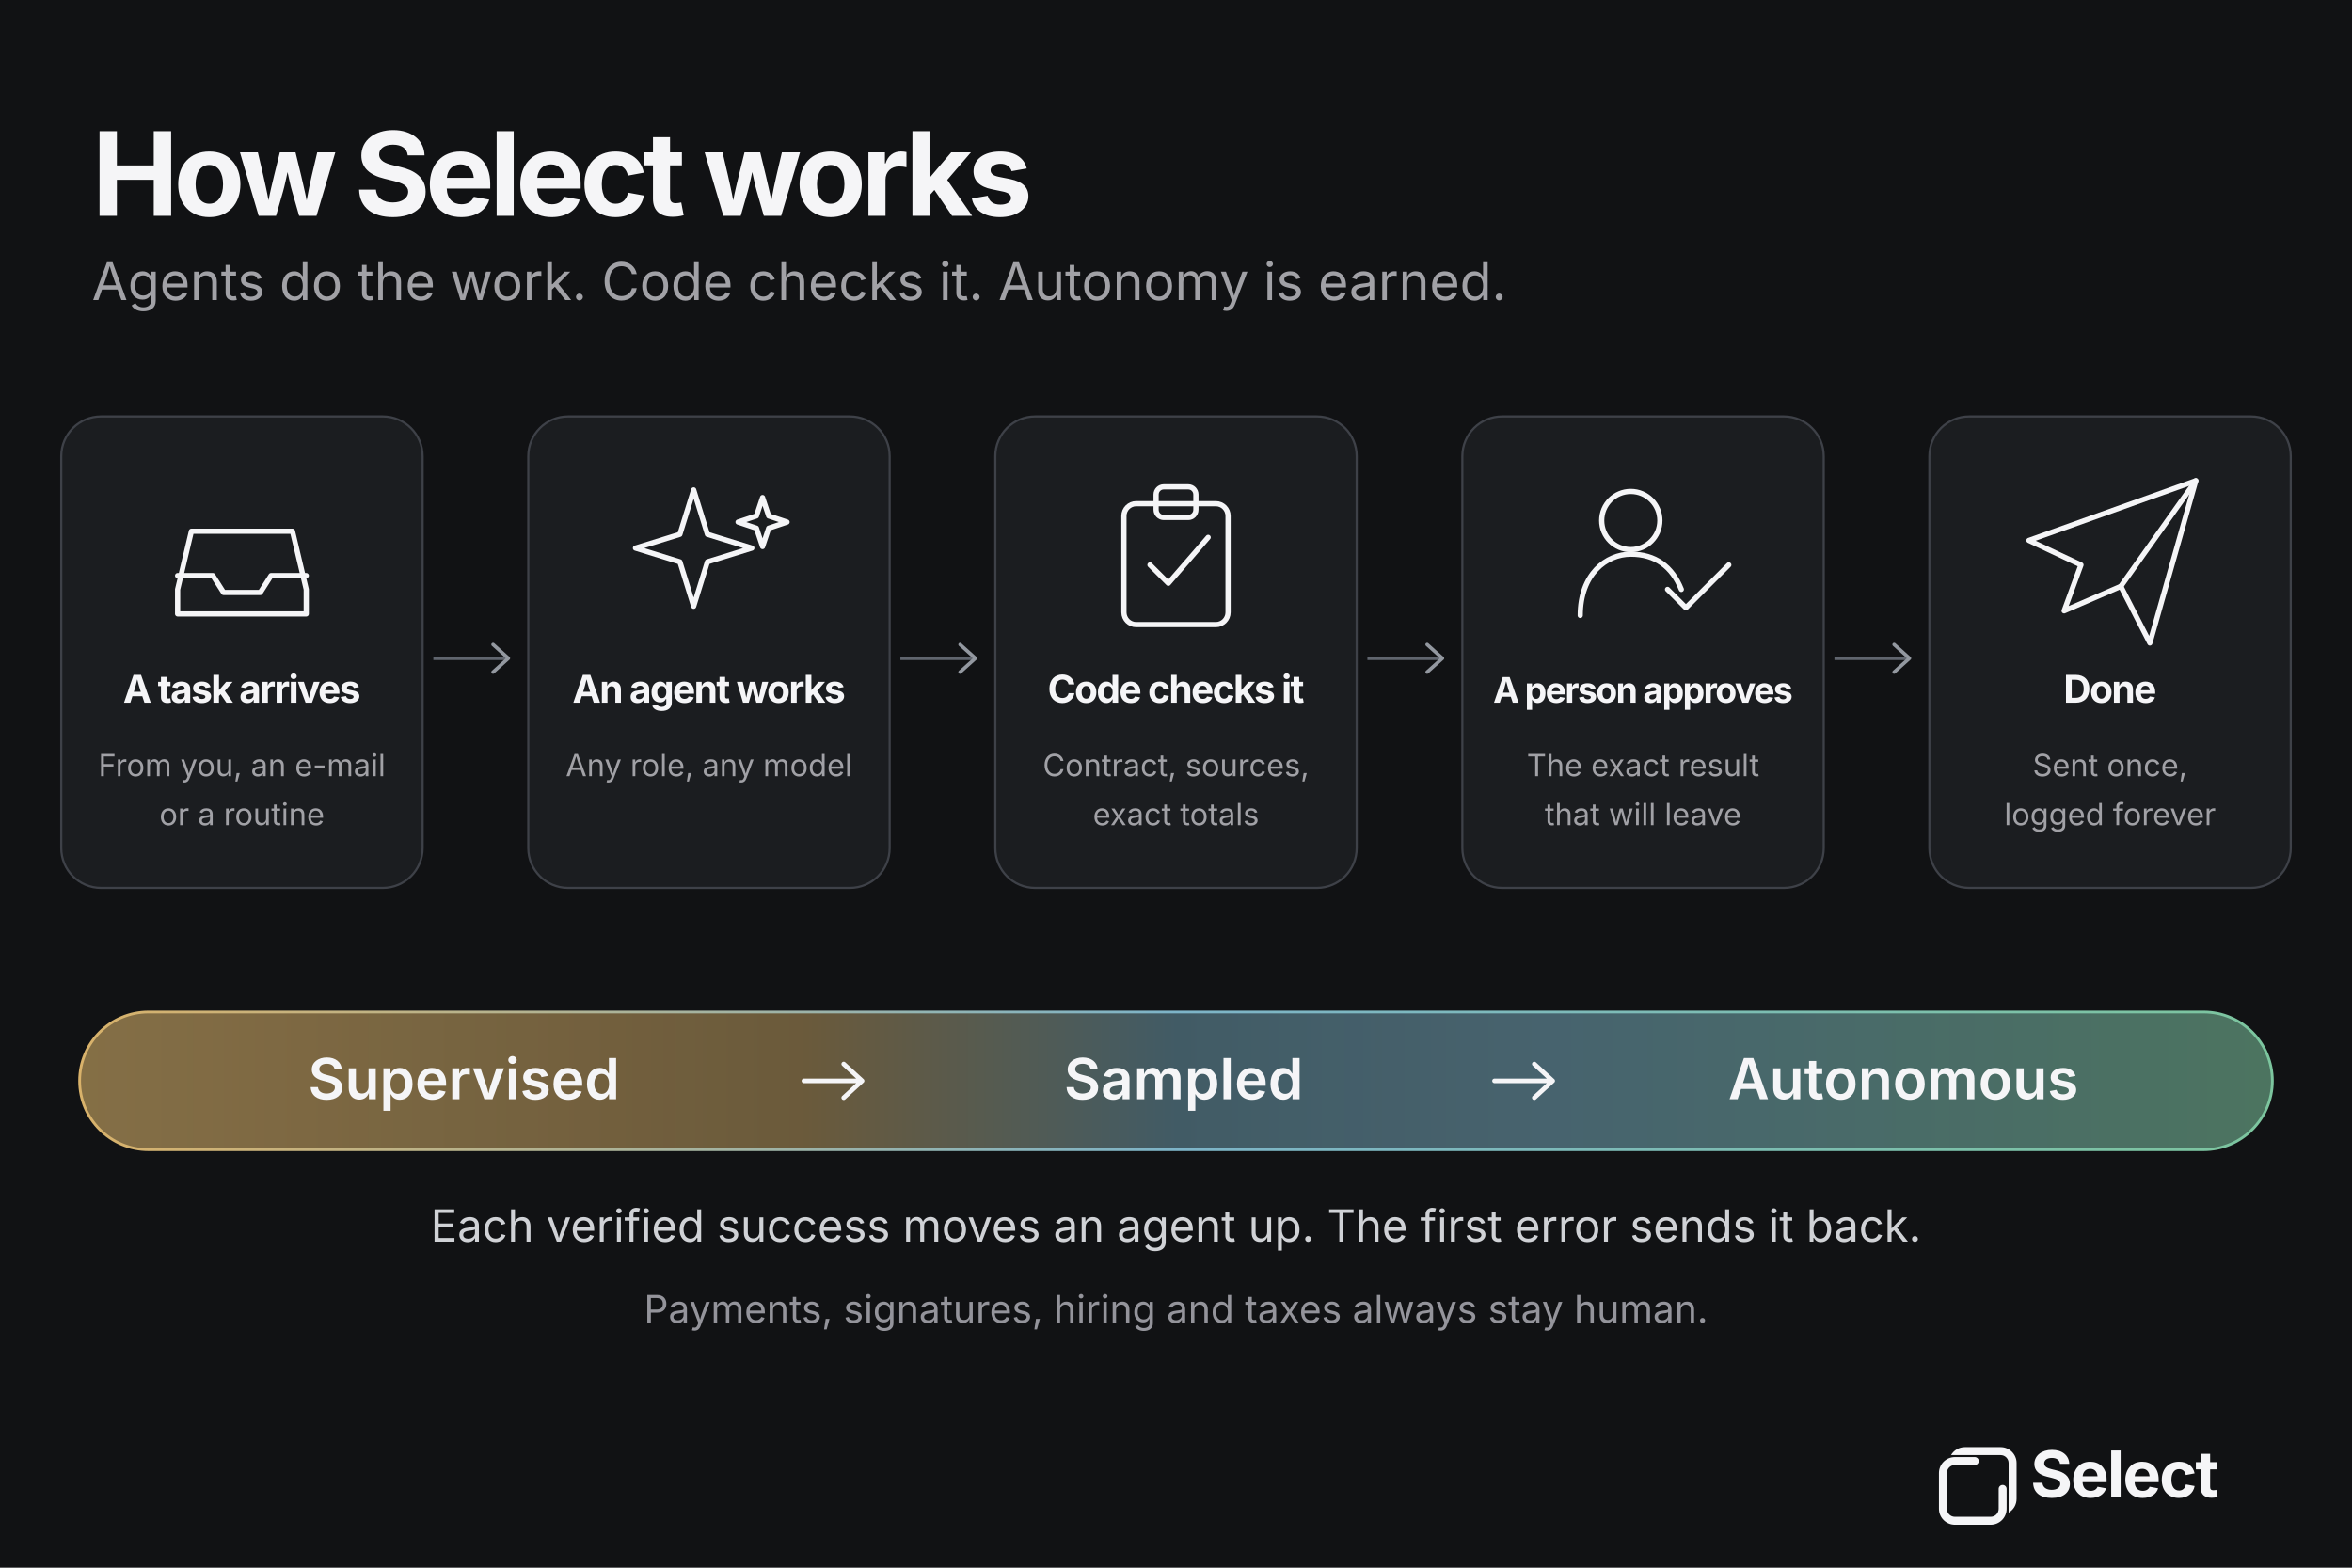
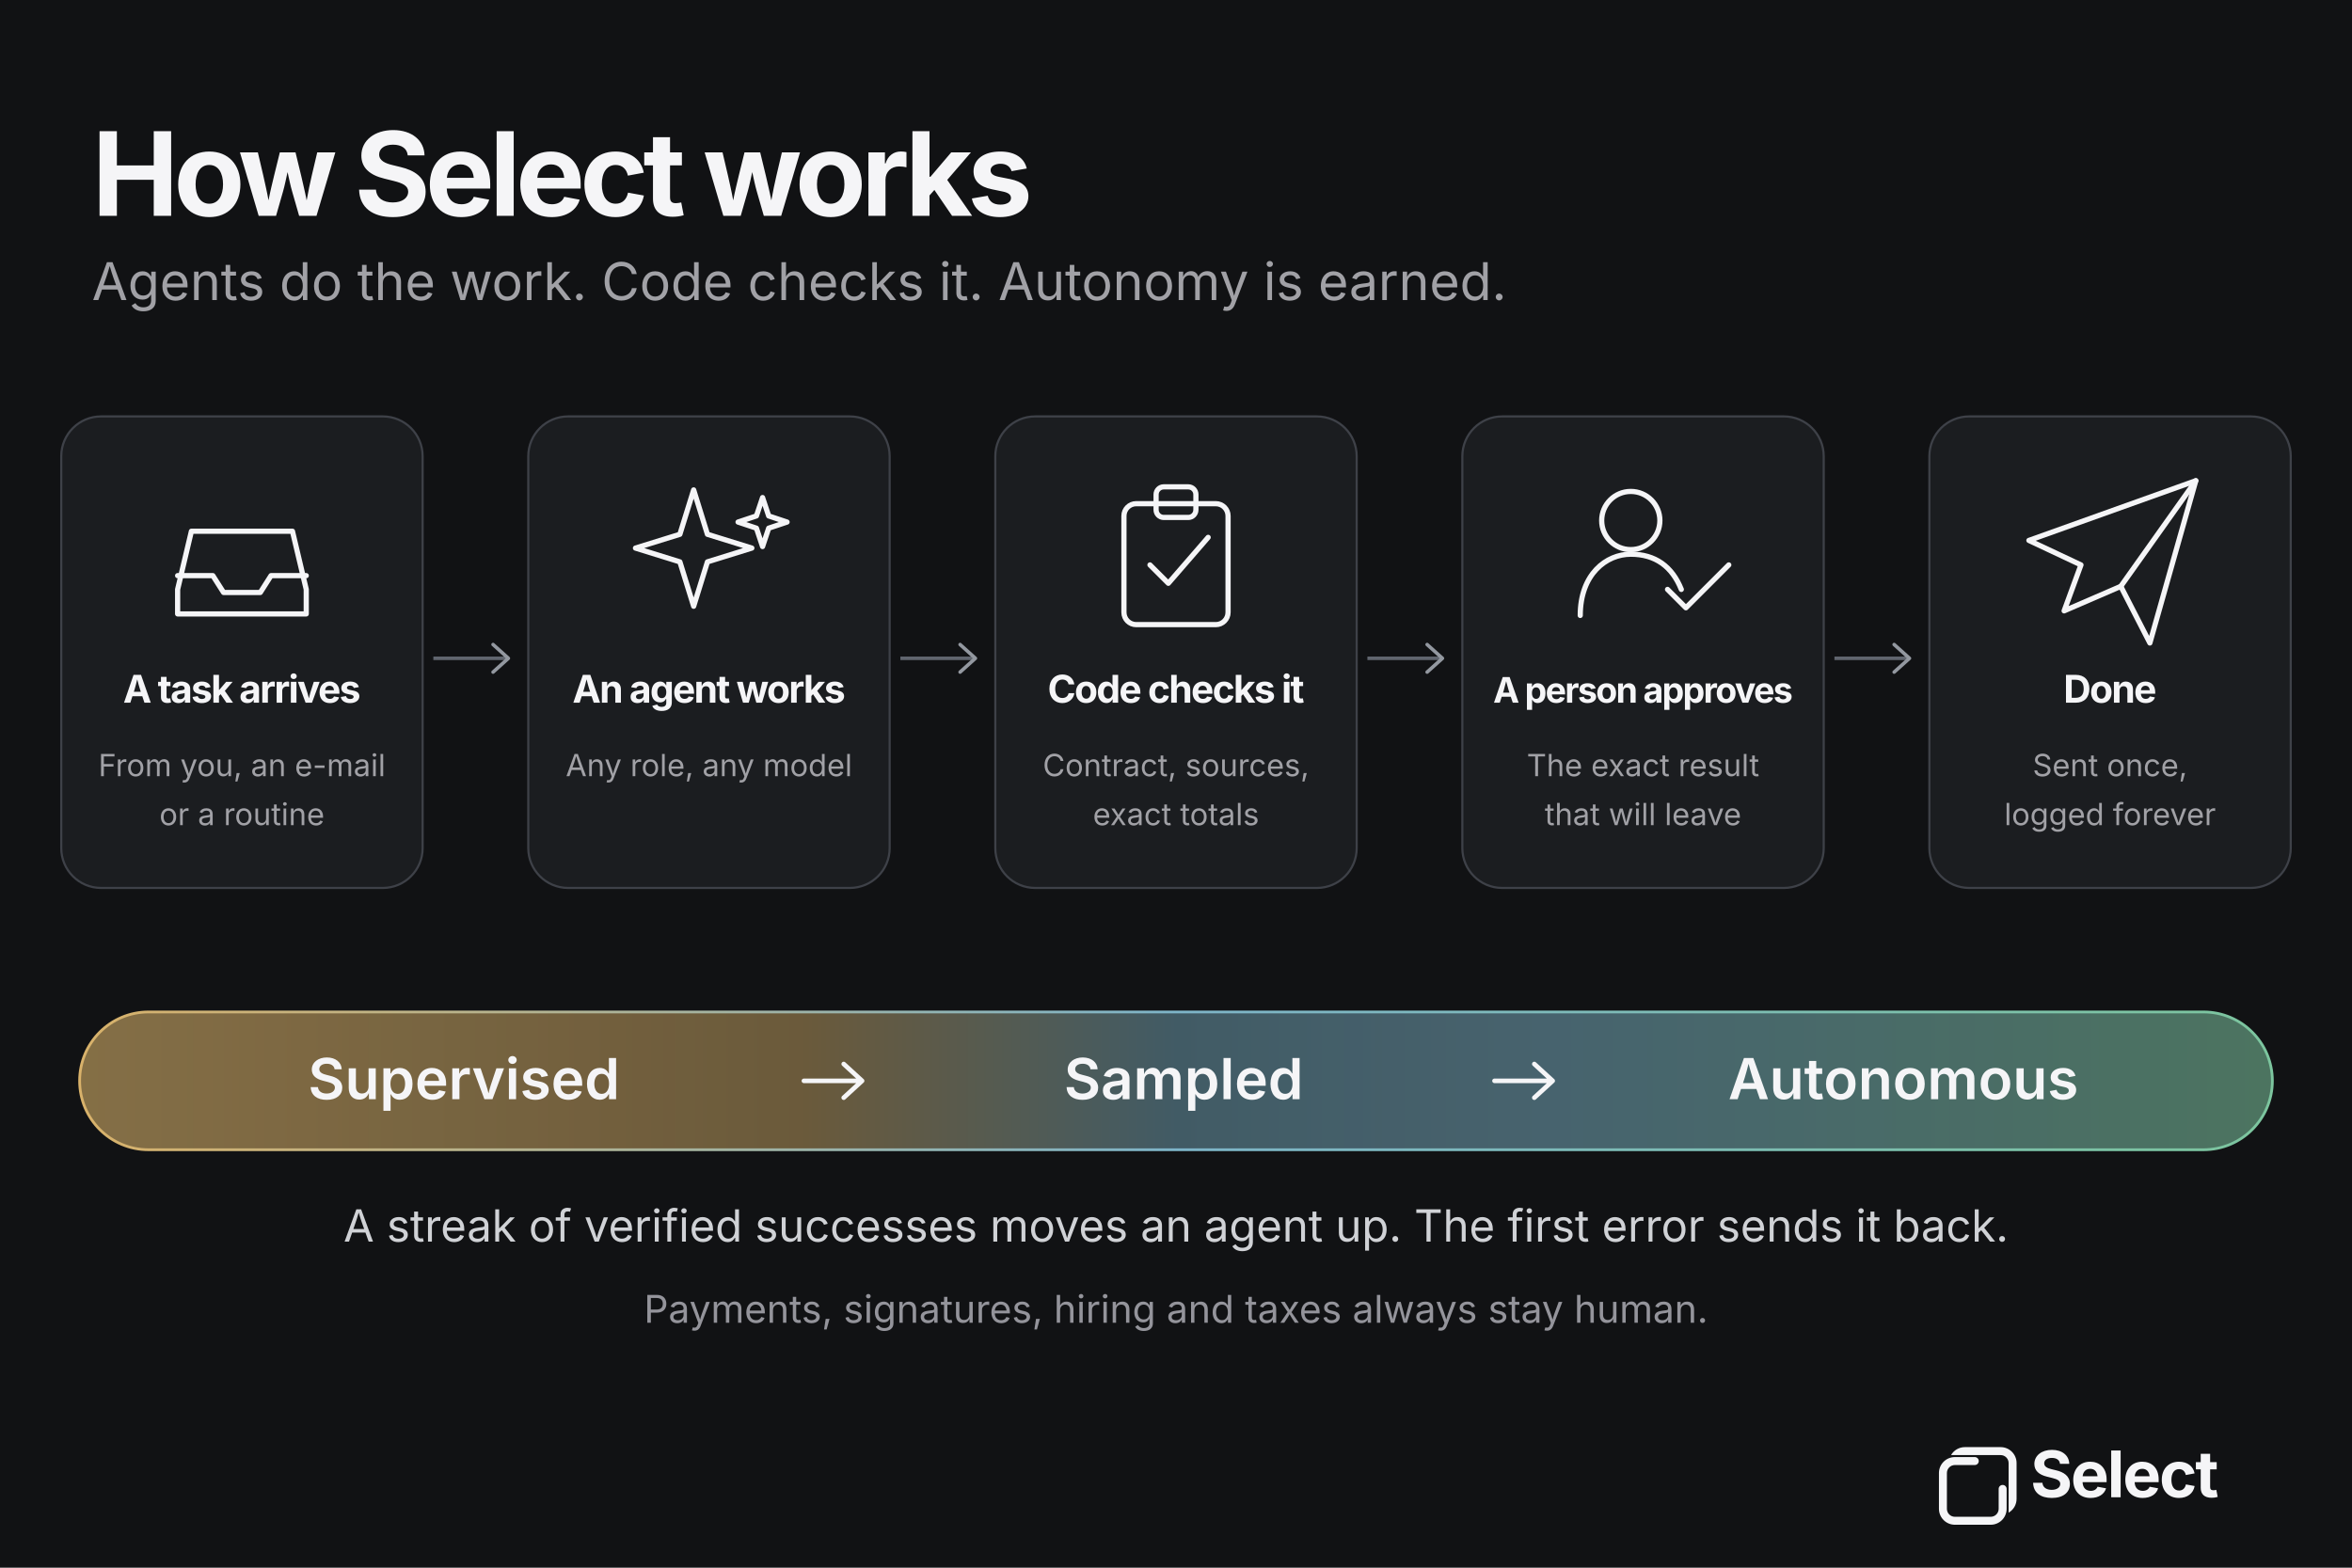
<svg xmlns="http://www.w3.org/2000/svg" viewBox="0 0 1536 1024" role="img" aria-labelledby="diagram-title diagram-description">
  <defs>
    <linearGradient id="levels" x1="0" y1="0" x2="1" y2="0">
      <stop stop-color="#D9B26A" stop-opacity=".58" />
      <stop offset=".33" stop-color="#D9B26A" stop-opacity=".45" />
      <stop offset=".5" stop-color="#7DB4C8" stop-opacity=".45" />
      <stop offset=".67" stop-color="#7DB4C8" stop-opacity=".5" />
      <stop offset="1" stop-color="#7CC59E" stop-opacity=".55" />
    </linearGradient>
    <linearGradient id="edge" x1="0" y1="0" x2="1" y2="0">
      <stop stop-color="#D9B26A" />
      <stop offset=".5" stop-color="#7DB4C8" />
      <stop offset="1" stop-color="#7CC59E" />
    </linearGradient>
  </defs>
  <rect width="1536" height="1024" fill="#111214" />
  <text x="60" y="141" fill="#F5F5F7" font-family="Inter, Helvetica Neue, Arial, sans-serif" font-size="76" font-weight="750" letter-spacing="-3.4">How Select works</text>
  <text x="60" y="196" fill="#A1A1A6" font-family="Inter, Helvetica Neue, Arial, sans-serif" font-size="34">Agents do the work. Code checks it. Autonomy is earned.</text>
  <rect x="40" y="272" width="236" height="308" rx="26" fill="#1B1D20" stroke="#3E4148" stroke-width="1.4" />
  <g transform="translate(158 363)" stroke="#F5F5F7" stroke-width="3.4" stroke-linejoin="round" stroke-linecap="round" fill="none">
    <path d="M-33 -16h66l9 38v16h-84V22z" />
    <path d="M-42 13h23l7 11h24l7-11h23" />
  </g>
  <text x="158" y="459" text-anchor="middle" fill="#F5F5F7" font-family="Inter, Helvetica Neue, Arial, sans-serif" font-weight="650" font-size="25" letter-spacing="-1">A task arrives</text>
  <text x="158" y="507" text-anchor="middle" fill="#A1A1A6" font-family="Inter, Helvetica Neue, Arial, sans-serif" font-weight="400" font-size="20">From you, an e-mail</text>
  <text x="158" y="539" text-anchor="middle" fill="#A1A1A6" font-family="Inter, Helvetica Neue, Arial, sans-serif" font-weight="400" font-size="20">or a routine</text>
  <line x1="283" y1="430" x2="332" y2="430" stroke="#60656E" stroke-width="2.3" />
  <path d="m322 421 10 9-10 9" fill="none" stroke="#9398A0" stroke-width="2.3" stroke-linecap="round" stroke-linejoin="round" />
  <rect x="345" y="272" width="236" height="308" rx="26" fill="#1B1D20" stroke="#3E4148" stroke-width="1.4" />
  <g transform="translate(463 363)" stroke="#F5F5F7" stroke-width="3.4" stroke-linejoin="round" stroke-linecap="round" fill="none">
    <path d="M-10 -43L-1 -14L28 -5L-1 4L-10 33L-19 4L-48 -5L-19 -14Z" />
    <path d="M35 -38L39 -26L51 -22L39 -18L35 -6L31 -18L19 -22L31 -26Z" />
  </g>
  <text x="463" y="459" text-anchor="middle" fill="#F5F5F7" font-family="Inter, Helvetica Neue, Arial, sans-serif" font-weight="650" font-size="25" letter-spacing="-1">An agent works</text>
  <text x="463" y="507" text-anchor="middle" fill="#A1A1A6" font-family="Inter, Helvetica Neue, Arial, sans-serif" font-weight="400" font-size="20">Any role, any model</text>
  <line x1="588" y1="430" x2="637" y2="430" stroke="#60656E" stroke-width="2.3" />
  <path d="m627 421 10 9-10 9" fill="none" stroke="#9398A0" stroke-width="2.3" stroke-linecap="round" stroke-linejoin="round" />
  <rect x="650" y="272" width="236" height="308" rx="26" fill="#1B1D20" stroke="#3E4148" stroke-width="1.4" />
  <g transform="translate(768 363)" stroke="#F5F5F7" stroke-width="3.4" stroke-linejoin="round" stroke-linecap="round" fill="none">
    <rect x="-34" y="-34" width="68" height="79" rx="8" />
    <rect x="-13" y="-45" width="26" height="20" rx="5" />
    <path d="m-17 6 12 12 26 -30" />
  </g>
  <text x="768" y="459" text-anchor="middle" fill="#F5F5F7" font-family="Inter, Helvetica Neue, Arial, sans-serif" font-weight="650" font-size="25" letter-spacing="-1">Code checks it</text>
  <text x="768" y="507" text-anchor="middle" fill="#A1A1A6" font-family="Inter, Helvetica Neue, Arial, sans-serif" font-weight="400" font-size="20">Contract, sources,</text>
  <text x="768" y="539" text-anchor="middle" fill="#A1A1A6" font-family="Inter, Helvetica Neue, Arial, sans-serif" font-weight="400" font-size="20">exact totals</text>
  <line x1="893" y1="430" x2="942" y2="430" stroke="#60656E" stroke-width="2.3" />
  <path d="m932 421 10 9-10 9" fill="none" stroke="#9398A0" stroke-width="2.3" stroke-linecap="round" stroke-linejoin="round" />
  <rect x="955" y="272" width="236" height="308" rx="26" fill="#1B1D20" stroke="#3E4148" stroke-width="1.4" />
  <g transform="translate(1073 363)" stroke="#F5F5F7" stroke-width="3.4" stroke-linejoin="round" stroke-linecap="round" fill="none">
    <circle cx="-8" cy="-23" r="19" />
    <path d="M-41 39c0-27 17-40 33-40 16 0 27 8 33 23" />
    <path d="m16 22 12 12 28-28" />
  </g>
  <text x="1073" y="459" text-anchor="middle" fill="#F5F5F7" font-family="Inter, Helvetica Neue, Arial, sans-serif" font-weight="650" font-size="23" letter-spacing="-1">A person approves</text>
  <text x="1073" y="507" text-anchor="middle" fill="#A1A1A6" font-family="Inter, Helvetica Neue, Arial, sans-serif" font-weight="400" font-size="20">The exact result</text>
  <text x="1073" y="539" text-anchor="middle" fill="#A1A1A6" font-family="Inter, Helvetica Neue, Arial, sans-serif" font-weight="400" font-size="20">that will leave</text>
  <line x1="1198" y1="430" x2="1247" y2="430" stroke="#60656E" stroke-width="2.3" />
  <path d="m1237 421 10 9-10 9" fill="none" stroke="#9398A0" stroke-width="2.3" stroke-linecap="round" stroke-linejoin="round" />
  <rect x="1260" y="272" width="236" height="308" rx="26" fill="#1B1D20" stroke="#3E4148" stroke-width="1.4" />
  <g transform="translate(1378 363)" stroke="#F5F5F7" stroke-width="3.4" stroke-linejoin="round" stroke-linecap="round" fill="none">
    <path d="m-53 -10 109-39-30 106-19-37-37 16 11-30Z" />
    <path d="M7 20 56 -49" />
  </g>
  <text x="1378" y="459" text-anchor="middle" fill="#F5F5F7" font-family="Inter, Helvetica Neue, Arial, sans-serif" font-weight="650" font-size="25" letter-spacing="-1">Done</text>
  <text x="1378" y="507" text-anchor="middle" fill="#A1A1A6" font-family="Inter, Helvetica Neue, Arial, sans-serif" font-weight="400" font-size="20">Sent once,</text>
  <text x="1378" y="539" text-anchor="middle" fill="#A1A1A6" font-family="Inter, Helvetica Neue, Arial, sans-serif" font-weight="400" font-size="20">logged forever</text>
  <rect x="52" y="661" width="1432" height="90" rx="45" fill="url(#levels)" stroke="url(#edge)" stroke-width="1.8" />
  <text x="303" y="718" fill="#F5F5F7" text-anchor="middle" font-family="Inter, Helvetica Neue, Arial, sans-serif" font-size="37" font-weight="600">Supervised</text>
  <path d="M525 706h38m-12 -11 12 11-12 11" fill="none" stroke="#F5F5F7" stroke-width="3" stroke-linecap="round" stroke-linejoin="round" />
  <text x="773" y="718" fill="#F5F5F7" text-anchor="middle" font-family="Inter, Helvetica Neue, Arial, sans-serif" font-size="37" font-weight="600">Sampled</text>
  <path d="M976 706h38m-12 -11 12 11-12 11" fill="none" stroke="#F5F5F7" stroke-width="3" stroke-linecap="round" stroke-linejoin="round" />
  <text x="1243" y="718" fill="#F5F5F7" text-anchor="middle" font-family="Inter, Helvetica Neue, Arial, sans-serif" font-size="37" font-weight="600">Autonomous</text>
-   <text x="768" y="811" fill="#D0D2D6" text-anchor="middle" font-family="Inter, Helvetica Neue, Arial, sans-serif" font-size="29">Each verified success moves an agent up. The first error sends it back.</text>
+   <text x="768" y="811" fill="#D0D2D6" text-anchor="middle" font-family="Inter, Helvetica Neue, Arial, sans-serif" font-size="29">A streak of verified successes moves an agent up. The first error sends it back.</text>
  <text x="768" y="864" fill="#94949B" text-anchor="middle" font-family="Inter, Helvetica Neue, Arial, sans-serif" font-size="25">Payments, signatures, hiring and taxes always stay human.</text>
  <g transform="translate(1250 929) scale(2.6)">
    <g transform="translate(5.75 5.75)" fill="#F5F5F7">
      <path d="M9.5 3H4.5A4 4 0 0 0 .5 7v9a4 4 0 0 0 4 4h9a4 4 0 0 0 4-4v-5a1 1 0 0 0-2 0v5a2 2 0 0 1-2 2h-9a2 2 0 0 1-2-2V7a2 2 0 0 1 2-2h5a1 1 0 0 0 0-2Z" />
      <path d="M3.536 2.5A4 4 0 0 1 7 .5h9a4 4 0 0 1 4 4v9a4 4 0 0 1-2 3.464V4.5a2 2 0 0 0-2-2Z" />
    </g>
  </g>
  <text x="1326" y="978" fill="#F5F5F7" font-family="Inter, Helvetica Neue, Arial, sans-serif" font-size="42" font-weight="650" letter-spacing="-1.2">Select</text>
</svg>
